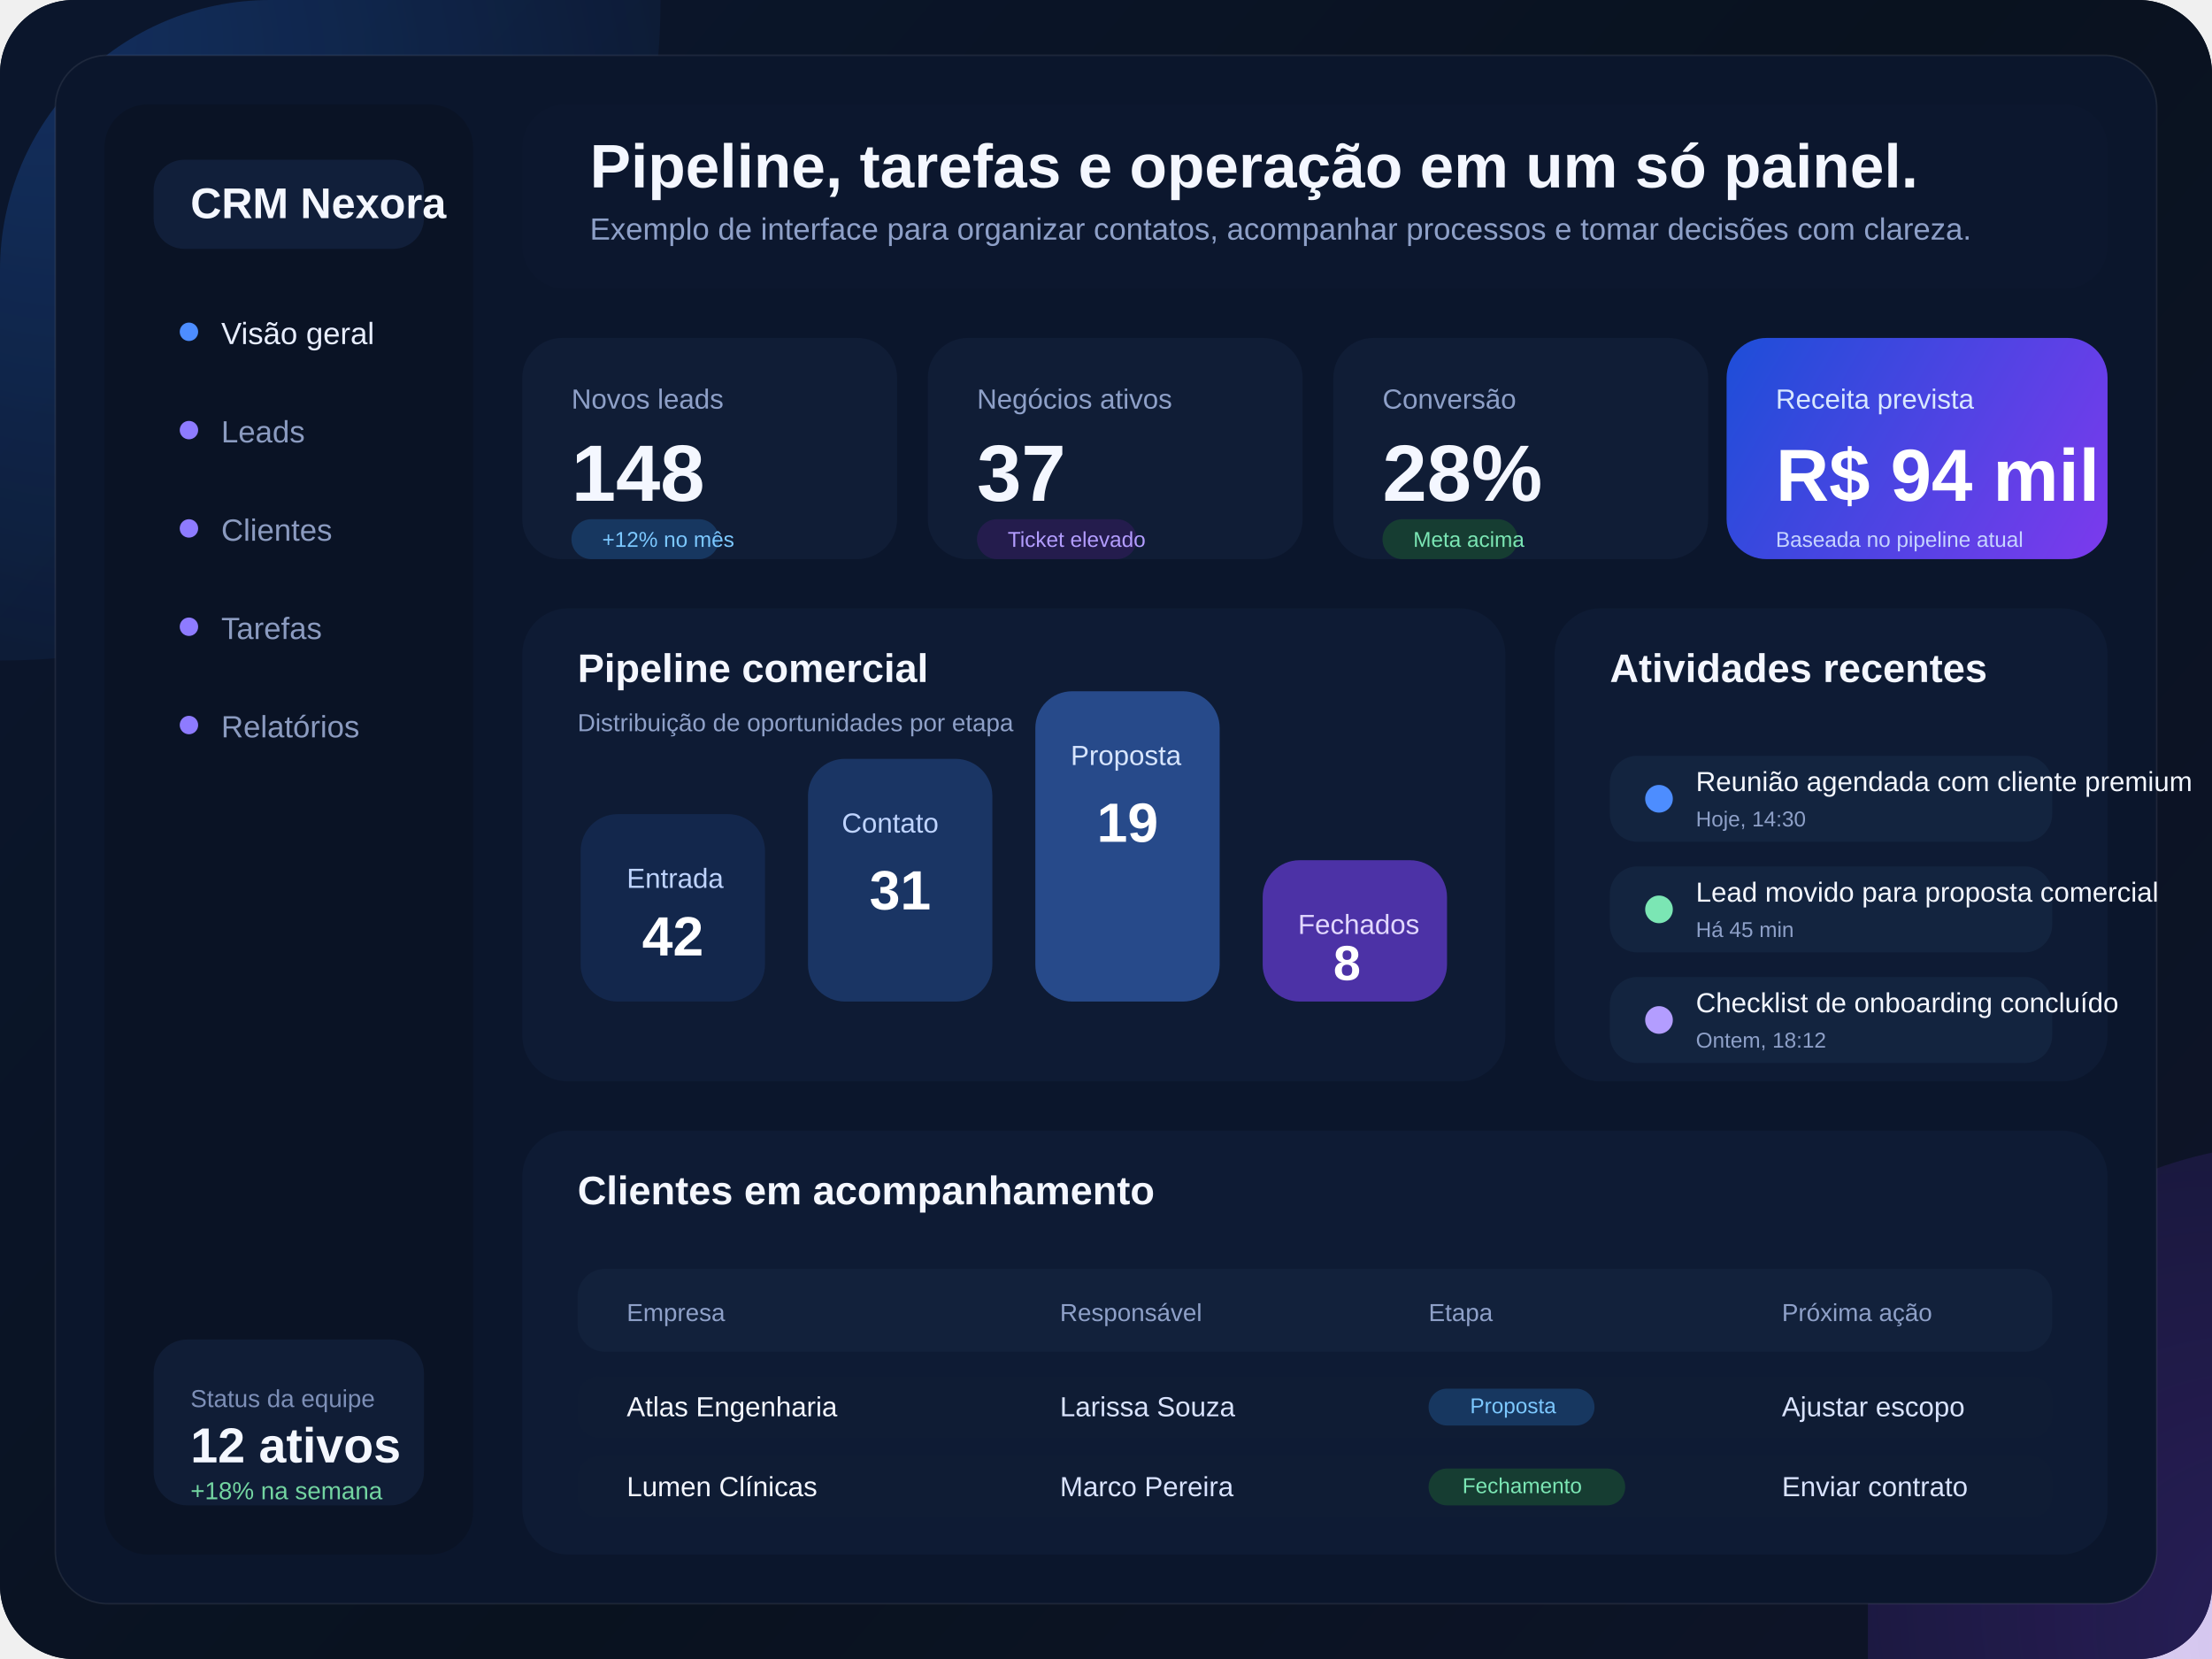
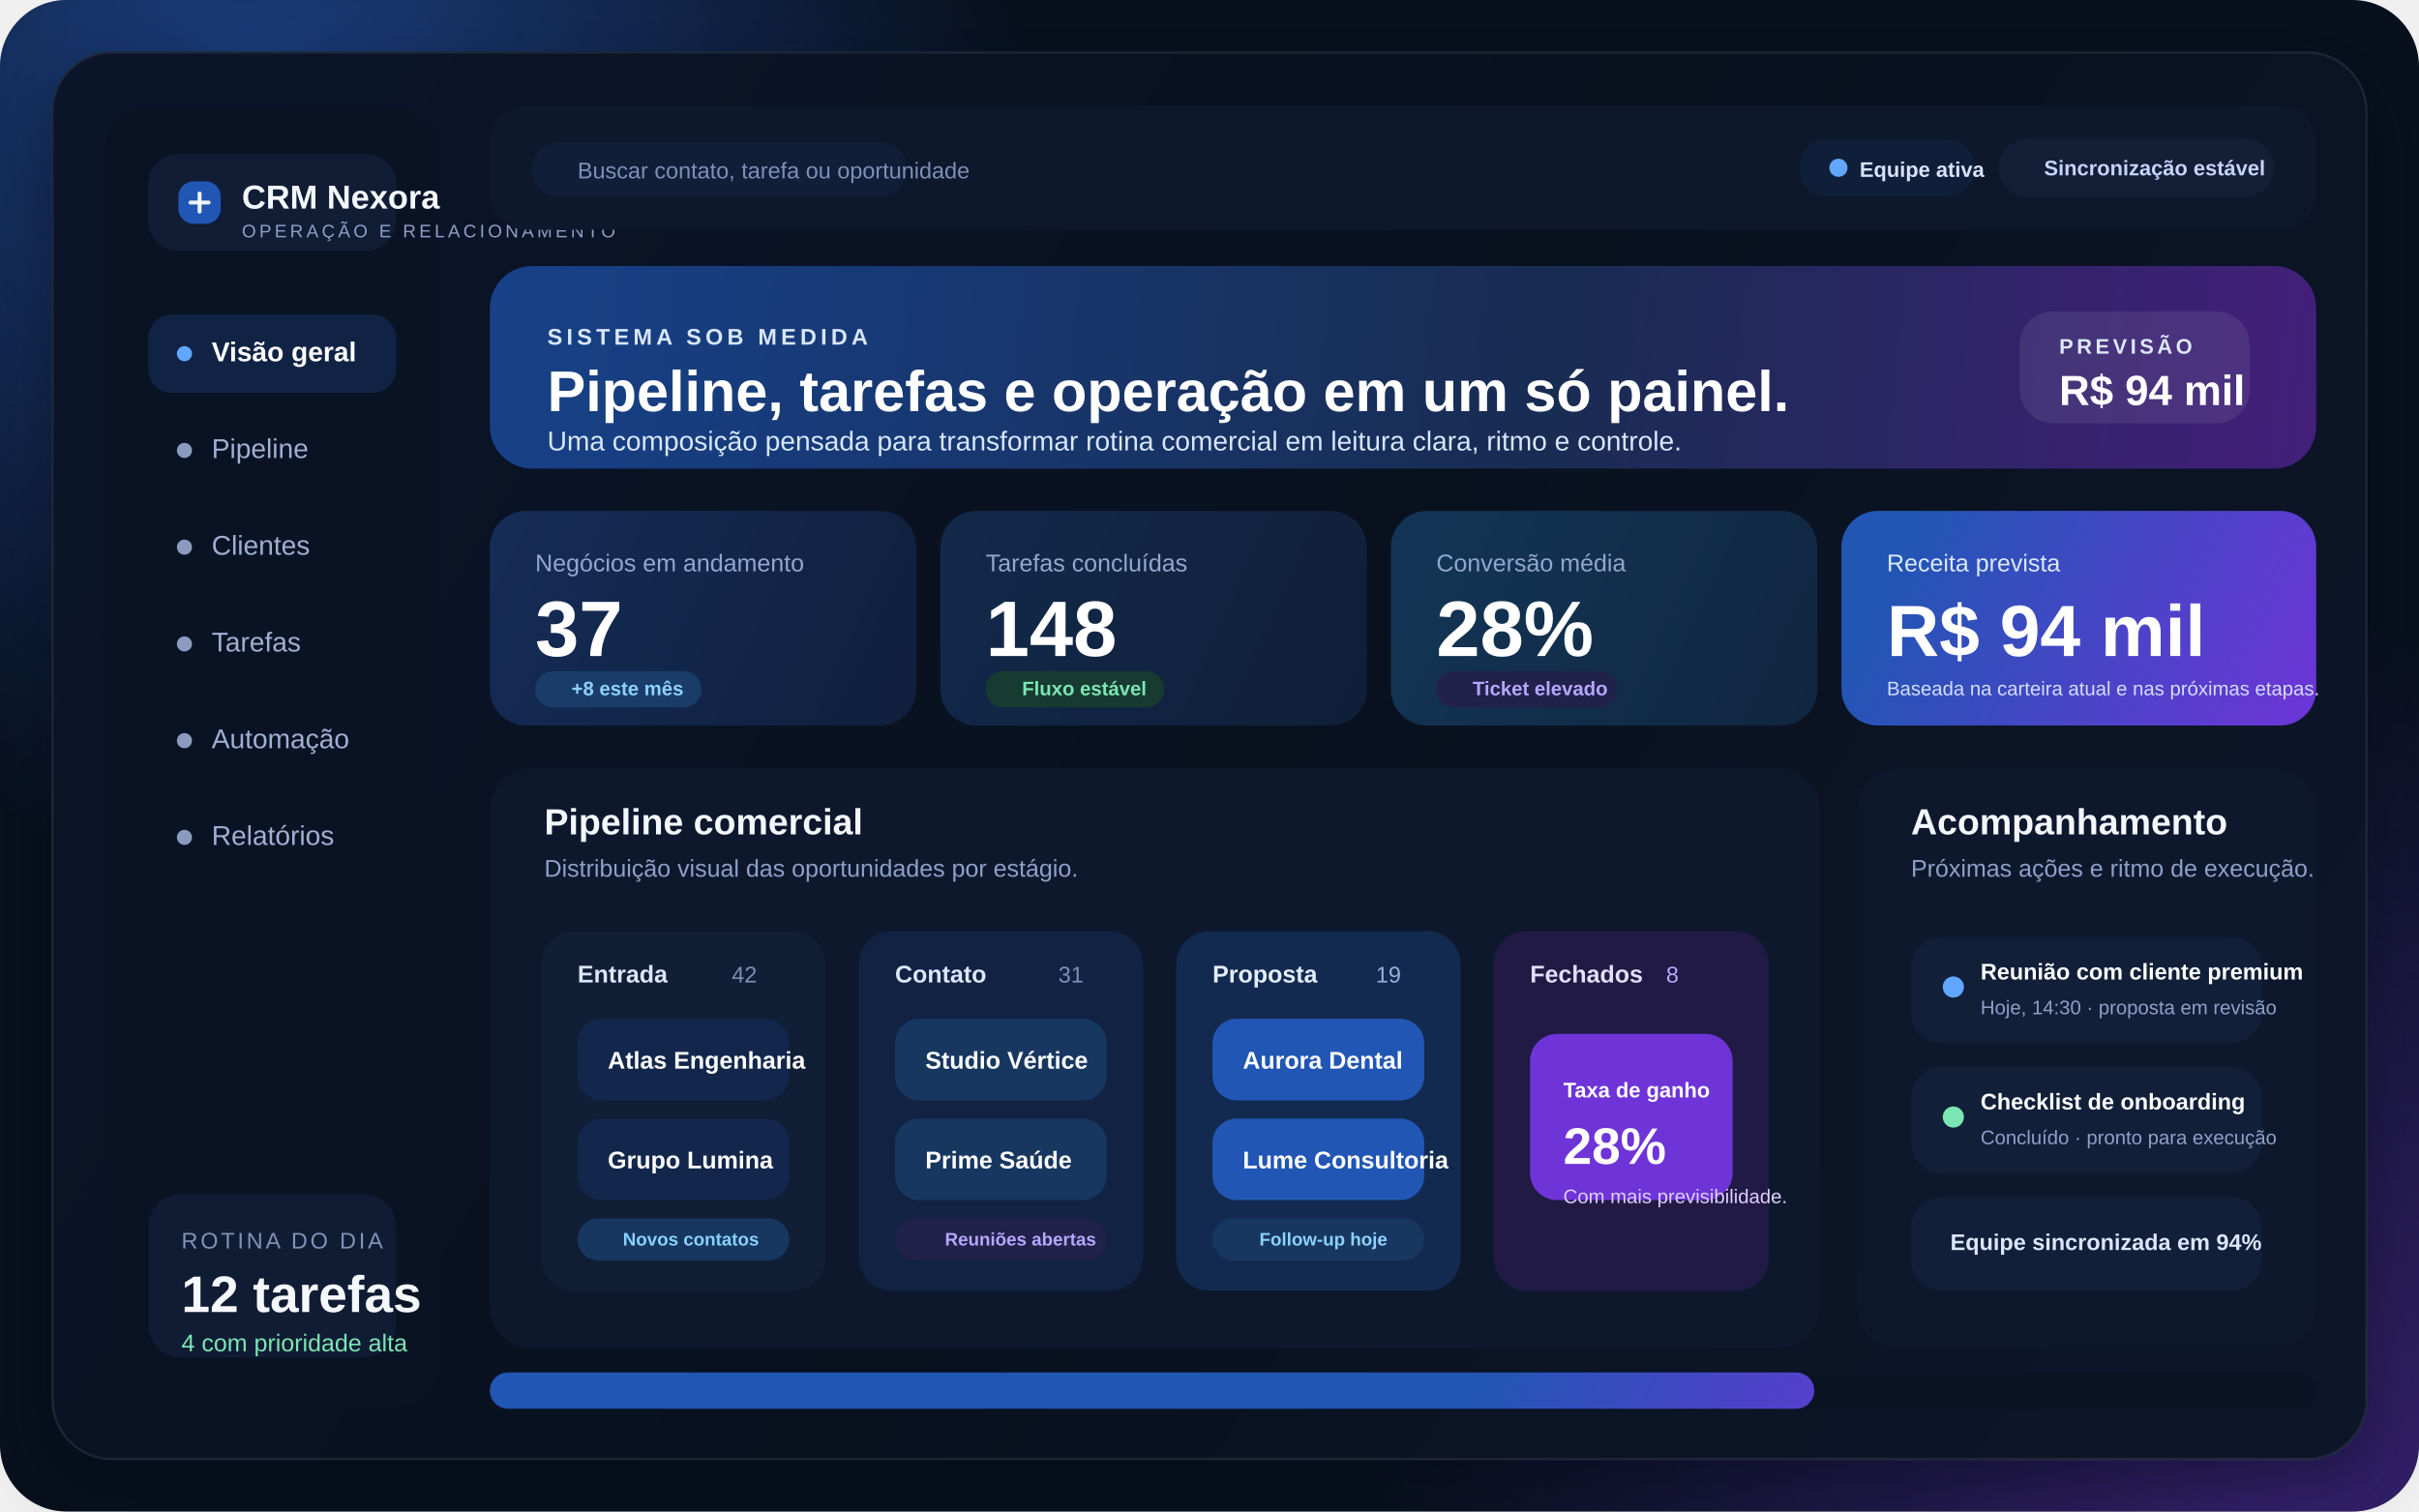
- <svg xmlns="http://www.w3.org/2000/svg" width="1440" height="1080" viewBox="0 0 1440 1080" fill="none">
-   <rect width="1440" height="1080" rx="48" fill="#071120" />
-   <rect width="1440" height="1080" rx="48" fill="url(#bgGlow)" />
-   <g opacity="0.55">
-     <path d="M1216 1028C1216 871.145 1343.15 744 1500 744V1080H1216V1028Z" fill="url(#purpleGlow)" />
-     <path d="M0 176C0 78.799 78.799 0 176 0H430C430 237.482 237.482 430 0 430V176Z" fill="url(#blueGlow)" />
-   </g>
-   <rect x="36" y="36" width="1368" height="1008" rx="34" fill="#0B162C" stroke="rgba(255,255,255,0.08)" />
-   <rect x="68" y="68" width="240" height="944" rx="28" fill="#0A1325" />
-   <rect x="100" y="104" width="176" height="58" rx="20" fill="#111F3A" />
-   <text x="124" y="142" fill="#F4F7FF" font-family="Arial, sans-serif" font-size="28" font-weight="700">CRM Nexora</text>
-   <circle cx="123" cy="216" r="6" fill="#4D8DFF" />
-   <text x="144" y="224" fill="#E8EEFF" font-family="Arial, sans-serif" font-size="20">Visão geral</text>
-   <circle cx="123" cy="280" r="6" fill="#8E7BFF" />
-   <text x="144" y="288" fill="#8B9BC0" font-family="Arial, sans-serif" font-size="20">Leads</text>
-   <circle cx="123" cy="344" r="6" fill="#8E7BFF" />
-   <text x="144" y="352" fill="#8B9BC0" font-family="Arial, sans-serif" font-size="20">Clientes</text>
-   <circle cx="123" cy="408" r="6" fill="#8E7BFF" />
-   <text x="144" y="416" fill="#8B9BC0" font-family="Arial, sans-serif" font-size="20">Tarefas</text>
-   <circle cx="123" cy="472" r="6" fill="#8E7BFF" />
-   <text x="144" y="480" fill="#8B9BC0" font-family="Arial, sans-serif" font-size="20">Relatórios</text>
-   <rect x="100" y="872" width="176" height="108" rx="22" fill="#101D36" />
-   <text x="124" y="916" fill="#7D8FB7" font-family="Arial, sans-serif" font-size="16">Status da equipe</text>
-   <text x="124" y="952" fill="#F4F7FF" font-family="Arial, sans-serif" font-size="32" font-weight="700">12 ativos</text>
-   <text x="124" y="976" fill="#73D5A1" font-family="Arial, sans-serif" font-size="16">+18% na semana</text>
-   <rect x="340" y="68" width="1032" height="120" rx="28" fill="#0C172E" />
-   <text x="384" y="122" fill="#F4F7FF" font-family="Arial, sans-serif" font-size="40" font-weight="700">Pipeline, tarefas e operação em um só painel.</text>
-   <text x="384" y="156" fill="#8EA0C8" font-family="Arial, sans-serif" font-size="20">Exemplo de interface para organizar contatos, acompanhar processos e tomar decisões com clareza.</text>
-   <rect x="340" y="220" width="244" height="144" rx="26" fill="#101D36" />
-   <text x="372" y="266" fill="#8EA0C8" font-family="Arial, sans-serif" font-size="18">Novos leads</text>
-   <text x="372" y="326" fill="#F4F7FF" font-family="Arial, sans-serif" font-size="52" font-weight="700">148</text>
-   <rect x="372" y="338" width="96" height="26" rx="13" fill="#173760" />
-   <text x="392" y="356" fill="#7CC8FF" font-family="Arial, sans-serif" font-size="14">+12% no mês</text>
-   <rect x="604" y="220" width="244" height="144" rx="26" fill="#101D36" />
-   <text x="636" y="266" fill="#8EA0C8" font-family="Arial, sans-serif" font-size="18">Negócios ativos</text>
-   <text x="636" y="326" fill="#F4F7FF" font-family="Arial, sans-serif" font-size="52" font-weight="700">37</text>
-   <rect x="636" y="338" width="104" height="26" rx="13" fill="#241C4D" />
-   <text x="656" y="356" fill="#B39DFF" font-family="Arial, sans-serif" font-size="14">Ticket elevado</text>
-   <rect x="868" y="220" width="244" height="144" rx="26" fill="#101D36" />
-   <text x="900" y="266" fill="#8EA0C8" font-family="Arial, sans-serif" font-size="18">Conversão</text>
-   <text x="900" y="326" fill="#F4F7FF" font-family="Arial, sans-serif" font-size="52" font-weight="700">28%</text>
-   <rect x="900" y="338" width="88" height="26" rx="13" fill="#163D32" />
-   <text x="920" y="356" fill="#7BE6B4" font-family="Arial, sans-serif" font-size="14">Meta acima</text>
-   <rect x="1124" y="220" width="248" height="144" rx="26" fill="url(#cardHighlight)" />
-   <text x="1156" y="266" fill="#D8E8FF" font-family="Arial, sans-serif" font-size="18">Receita prevista</text>
-   <text x="1156" y="326" fill="#FFFFFF" font-family="Arial, sans-serif" font-size="48" font-weight="700">R$ 94 mil</text>
-   <text x="1156" y="356" fill="#C6D4FF" font-family="Arial, sans-serif" font-size="14">Baseada no pipeline atual</text>
-   <rect x="340" y="396" width="640" height="308" rx="30" fill="#0E1B34" />
-   <text x="376" y="444" fill="#F4F7FF" font-family="Arial, sans-serif" font-size="26" font-weight="700">Pipeline comercial</text>
-   <text x="376" y="476" fill="#8EA0C8" font-family="Arial, sans-serif" font-size="16">Distribuição de oportunidades por etapa</text>
-   <rect x="378" y="530" width="120" height="122" rx="24" fill="#13274C" />
-   <text x="408" y="578" fill="#BFD4FF" font-family="Arial, sans-serif" font-size="18">Entrada</text>
-   <text x="418" y="622" fill="#FFFFFF" font-family="Arial, sans-serif" font-size="36" font-weight="700">42</text>
-   <rect x="526" y="494" width="120" height="158" rx="24" fill="#1A3564" />
-   <text x="548" y="542" fill="#BFD4FF" font-family="Arial, sans-serif" font-size="18">Contato</text>
-   <text x="566" y="592" fill="#FFFFFF" font-family="Arial, sans-serif" font-size="36" font-weight="700">31</text>
-   <rect x="674" y="450" width="120" height="202" rx="24" fill="#274A8A" />
-   <text x="697" y="498" fill="#D7E5FF" font-family="Arial, sans-serif" font-size="18">Proposta</text>
-   <text x="714" y="548" fill="#FFFFFF" font-family="Arial, sans-serif" font-size="36" font-weight="700">19</text>
-   <rect x="822" y="560" width="120" height="92" rx="24" fill="#4C32A6" />
-   <text x="845" y="608" fill="#E2D8FF" font-family="Arial, sans-serif" font-size="18">Fechados</text>
-   <text x="868" y="638" fill="#FFFFFF" font-family="Arial, sans-serif" font-size="32" font-weight="700">8</text>
-   <rect x="1012" y="396" width="360" height="308" rx="30" fill="#0E1B34" />
-   <text x="1048" y="444" fill="#F4F7FF" font-family="Arial, sans-serif" font-size="26" font-weight="700">Atividades recentes</text>
-   <rect x="1048" y="492" width="288" height="56" rx="18" fill="#13243F" />
-   <circle cx="1080" cy="520" r="9" fill="#4D8DFF" />
-   <text x="1104" y="515" fill="#F4F7FF" font-family="Arial, sans-serif" font-size="18">Reunião agendada com cliente premium</text>
-   <text x="1104" y="538" fill="#8EA0C8" font-family="Arial, sans-serif" font-size="14">Hoje, 14:30</text>
-   <rect x="1048" y="564" width="288" height="56" rx="18" fill="#13243F" />
-   <circle cx="1080" cy="592" r="9" fill="#7BE6B4" />
-   <text x="1104" y="587" fill="#F4F7FF" font-family="Arial, sans-serif" font-size="18">Lead movido para proposta comercial</text>
-   <text x="1104" y="610" fill="#8EA0C8" font-family="Arial, sans-serif" font-size="14">Há 45 min</text>
-   <rect x="1048" y="636" width="288" height="56" rx="18" fill="#13243F" />
-   <circle cx="1080" cy="664" r="9" fill="#B39DFF" />
-   <text x="1104" y="659" fill="#F4F7FF" font-family="Arial, sans-serif" font-size="18">Checklist de onboarding concluído</text>
-   <text x="1104" y="682" fill="#8EA0C8" font-family="Arial, sans-serif" font-size="14">Ontem, 18:12</text>
-   <rect x="340" y="736" width="1032" height="276" rx="30" fill="#0E1B34" />
-   <text x="376" y="784" fill="#F4F7FF" font-family="Arial, sans-serif" font-size="26" font-weight="700">Clientes em acompanhamento</text>
-   <rect x="376" y="826" width="960" height="54" rx="18" fill="#12213B" />
-   <text x="408" y="860" fill="#8EA0C8" font-family="Arial, sans-serif" font-size="16">Empresa</text>
-   <text x="690" y="860" fill="#8EA0C8" font-family="Arial, sans-serif" font-size="16">Responsável</text>
-   <text x="930" y="860" fill="#8EA0C8" font-family="Arial, sans-serif" font-size="16">Etapa</text>
-   <text x="1160" y="860" fill="#8EA0C8" font-family="Arial, sans-serif" font-size="16">Próxima ação</text>
-   <rect x="376" y="896" width="960" height="40" rx="14" fill="#0F1C34" />
-   <text x="408" y="922" fill="#F4F7FF" font-family="Arial, sans-serif" font-size="18">Atlas Engenharia</text>
-   <text x="690" y="922" fill="#D9E3FF" font-family="Arial, sans-serif" font-size="18">Larissa Souza</text>
-   <rect x="930" y="904" width="108" height="24" rx="12" fill="#173760" />
-   <text x="957" y="920" fill="#7CC8FF" font-family="Arial, sans-serif" font-size="14">Proposta</text>
-   <text x="1160" y="922" fill="#D9E3FF" font-family="Arial, sans-serif" font-size="18">Ajustar escopo</text>
-   <rect x="376" y="948" width="960" height="40" rx="14" fill="#0F1C34" />
-   <text x="408" y="974" fill="#F4F7FF" font-family="Arial, sans-serif" font-size="18">Lumen Clínicas</text>
-   <text x="690" y="974" fill="#D9E3FF" font-family="Arial, sans-serif" font-size="18">Marco Pereira</text>
-   <rect x="930" y="956" width="128" height="24" rx="12" fill="#163D32" />
-   <text x="952" y="972" fill="#7BE6B4" font-family="Arial, sans-serif" font-size="14">Fechamento</text>
-   <text x="1160" y="974" fill="#D9E3FF" font-family="Arial, sans-serif" font-size="18">Enviar contrato</text>
+ <svg xmlns="http://www.w3.org/2000/svg" width="1600" height="1000" viewBox="0 0 1600 1000" fill="none">
  <defs>
-     <linearGradient id="bgGlow" x1="153" y1="72" x2="1246" y2="1014" gradientUnits="userSpaceOnUse">
-       <stop stop-color="#0B162C" />
-       <stop offset="0.55" stop-color="#09121F" />
-       <stop offset="1" stop-color="#0D1427" />
+     <linearGradient id="bg" x1="122" y1="98" x2="1450" y2="910" gradientUnits="userSpaceOnUse">
+       <stop stop-color="#0B1529" />
+       <stop offset="0.52" stop-color="#09111F" />
+       <stop offset="1" stop-color="#0D1629" />
    </linearGradient>
-     <radialGradient id="blueGlow" cx="0" cy="0" r="1" gradientUnits="userSpaceOnUse" gradientTransform="translate(0 0) rotate(43.6348) scale(650.49 514.881)">
-       <stop stop-color="#2B7FFF" stop-opacity="0.45" />
-       <stop offset="1" stop-color="#2B7FFF" stop-opacity="0" />
+     <linearGradient id="hero" x1="326" y1="184" x2="1530" y2="318" gradientUnits="userSpaceOnUse">
+       <stop stop-color="#123D86" />
+       <stop offset="0.58" stop-color="#13284F" />
+       <stop offset="1" stop-color="#3F1B77" />
+     </linearGradient>
+     <linearGradient id="metricA" x1="332" y1="352" x2="628" y2="488" gradientUnits="userSpaceOnUse">
+       <stop stop-color="#152C56" />
+       <stop offset="1" stop-color="#0F1E3A" />
+     </linearGradient>
+     <linearGradient id="metricB" x1="642" y1="352" x2="938" y2="488" gradientUnits="userSpaceOnUse">
+       <stop stop-color="#12294A" />
+       <stop offset="1" stop-color="#101D36" />
+     </linearGradient>
+     <linearGradient id="metricC" x1="952" y1="352" x2="1248" y2="488" gradientUnits="userSpaceOnUse">
+       <stop stop-color="#133454" />
+       <stop offset="1" stop-color="#10243D" />
+     </linearGradient>
+     <linearGradient id="metricD" x1="1262" y1="352" x2="1530" y2="488" gradientUnits="userSpaceOnUse">
+       <stop stop-color="#2156B4" />
+       <stop offset="1" stop-color="#6F34D8" />
+     </linearGradient>
+     <radialGradient id="glowLeft" cx="0" cy="0" r="1" gradientUnits="userSpaceOnUse" gradientTransform="translate(182 88) rotate(48.3281) scale(600.052 469.922)">
+       <stop stop-color="#3679FF" stop-opacity="0.44" />
+       <stop offset="1" stop-color="#3679FF" stop-opacity="0" />
    </radialGradient>
-     <radialGradient id="purpleGlow" cx="0" cy="0" r="1" gradientUnits="userSpaceOnUse" gradientTransform="translate(1500 1080) rotate(-135) scale(690.843 574.054)">
-       <stop stop-color="#7C3AED" stop-opacity="0.45" />
+     <radialGradient id="glowRight" cx="0" cy="0" r="1" gradientUnits="userSpaceOnUse" gradientTransform="translate(1510 970) rotate(-139.953) scale(680.399 526.279)">
+       <stop stop-color="#7C3AED" stop-opacity="0.4" />
      <stop offset="1" stop-color="#7C3AED" stop-opacity="0" />
    </radialGradient>
-     <linearGradient id="cardHighlight" x1="1124" y1="220" x2="1372" y2="364" gradientUnits="userSpaceOnUse">
-       <stop stop-color="#1D4ED8" />
-       <stop offset="1" stop-color="#7C3AED" />
-     </linearGradient>
+     <filter id="softShadow" x="0" y="0" width="1600" height="1000" filterUnits="userSpaceOnUse" color-interpolation-filters="sRGB">
+       <feFlood flood-opacity="0" result="BackgroundImageFix" />
+       <feBlend mode="normal" in="SourceGraphic" in2="BackgroundImageFix" result="shape" />
+       <feColorMatrix in="SourceAlpha" type="matrix" values="0 0 0 0 0 0 0 0 0 0 0 0 0 0 0 0 0 0 127 0" result="hardAlpha" />
+       <feOffset dy="18" />
+       <feGaussianBlur stdDeviation="22" />
+       <feComposite in2="hardAlpha" operator="out" />
+       <feColorMatrix type="matrix" values="0 0 0 0 0.012 0 0 0 0 0.031 0 0 0 0 0.09 0 0 0 0.48 0" />
+       <feBlend mode="normal" in2="shape" result="effect1_dropShadow_1_2" />
+     </filter>
  </defs>
+   <rect width="1600" height="1000" rx="44" fill="#07101C" />
+   <rect width="1600" height="1000" rx="44" fill="url(#glowLeft)" />
+   <rect width="1600" height="1000" rx="44" fill="url(#glowRight)" />
+   <g filter="url(#softShadow)">
+     <rect x="34" y="34" width="1532" height="932" rx="40" fill="url(#bg)" />
+     <rect x="34.75" y="34.75" width="1530.5" height="930.5" rx="39.25" stroke="white" stroke-opacity="0.08" stroke-width="1.5" />
+   </g>
+   <rect x="70" y="70" width="220" height="860" rx="28" fill="#0A1324" />
+   <rect x="98" y="102" width="164" height="64" rx="20" fill="#101D35" />
+   <rect x="118" y="120" width="28" height="28" rx="10" fill="url(#metricD)" />
+   <path d="M126 134H138" stroke="white" stroke-opacity="0.92" stroke-width="2.6" stroke-linecap="round" />
+   <path d="M132 128V140" stroke="white" stroke-opacity="0.92" stroke-width="2.6" stroke-linecap="round" />
+   <text x="160" y="138" fill="#F4F7FF" font-family="Arial, sans-serif" font-size="22" font-weight="700">CRM Nexora</text>
+   <text x="160" y="157" fill="#8EA0C8" font-family="Arial, sans-serif" font-size="12" letter-spacing="0.18em">OPERAÇÃO E RELACIONAMENTO</text>
+   <rect x="98" y="208" width="164" height="52" rx="16" fill="#112345" />
+   <circle cx="122" cy="234" r="5" fill="#61A6FF" />
+   <text x="140" y="239" fill="#FFFFFF" font-family="Arial, sans-serif" font-size="18" font-weight="700">Visão geral</text>
+   <circle cx="122" cy="298" r="5" fill="#8B9BC0" />
+   <text x="140" y="303" fill="#9FB0D3" font-family="Arial, sans-serif" font-size="18">Pipeline</text>
+   <circle cx="122" cy="362" r="5" fill="#8B9BC0" />
+   <text x="140" y="367" fill="#9FB0D3" font-family="Arial, sans-serif" font-size="18">Clientes</text>
+   <circle cx="122" cy="426" r="5" fill="#8B9BC0" />
+   <text x="140" y="431" fill="#9FB0D3" font-family="Arial, sans-serif" font-size="18">Tarefas</text>
+   <circle cx="122" cy="490" r="5" fill="#8B9BC0" />
+   <text x="140" y="495" fill="#9FB0D3" font-family="Arial, sans-serif" font-size="18">Automação</text>
+   <circle cx="122" cy="554" r="5" fill="#8B9BC0" />
+   <text x="140" y="559" fill="#9FB0D3" font-family="Arial, sans-serif" font-size="18">Relatórios</text>
+   <rect x="98" y="790" width="164" height="108" rx="22" fill="#101C33" />
+   <text x="120" y="826" fill="#8093B9" font-family="Arial, sans-serif" font-size="15" letter-spacing="0.12em">ROTINA DO DIA</text>
+   <text x="120" y="868" fill="#F6F8FF" font-family="Arial, sans-serif" font-size="34" font-weight="700">12 tarefas</text>
+   <text x="120" y="894" fill="#7BE6B4" font-family="Arial, sans-serif" font-size="16">4 com prioridade alta</text>
+   <rect x="324" y="70" width="1208" height="82" rx="24" fill="#0D182D" />
+   <rect x="352" y="94" width="248" height="36" rx="18" fill="#101E38" />
+   <text x="382" y="118" fill="#7D90B8" font-family="Arial, sans-serif" font-size="15">Buscar contato, tarefa ou oportunidade</text>
+   <rect x="1190" y="92" width="116" height="38" rx="19" fill="#101F39" />
+   <circle cx="1216" cy="111" r="6" fill="#61A6FF" />
+   <text x="1230" y="117" fill="#D9E3FF" font-family="Arial, sans-serif" font-size="14" font-weight="700">Equipe ativa</text>
+   <rect x="1322" y="92" width="182" height="38" rx="19" fill="#141E36" />
+   <text x="1352" y="116" fill="#C6D4FF" font-family="Arial, sans-serif" font-size="14" font-weight="700">Sincronização estável</text>
+   <rect x="324" y="176" width="1208" height="134" rx="28" fill="url(#hero)" />
+   <rect x="324" y="176" width="1208" height="134" rx="28" fill="white" fill-opacity="0.02" />
+   <text x="362" y="228" fill="#D8E7FF" font-family="Arial, sans-serif" font-size="15" font-weight="700" letter-spacing="0.18em">SISTEMA SOB MEDIDA</text>
+   <text x="362" y="272" fill="#FFFFFF" font-family="Arial, sans-serif" font-size="38" font-weight="700">Pipeline, tarefas e operação em um só painel.</text>
+   <text x="362" y="298" fill="#D8E7FF" font-family="Arial, sans-serif" font-size="18">Uma composição pensada para transformar rotina comercial em leitura clara, ritmo e controle.</text>
+   <rect x="1336" y="206" width="152" height="74" rx="22" fill="white" fill-opacity="0.08" />
+   <text x="1362" y="234" fill="#DCE8FF" font-family="Arial, sans-serif" font-size="14" font-weight="700" letter-spacing="0.16em">PREVISÃO</text>
+   <text x="1362" y="268" fill="#FFFFFF" font-family="Arial, sans-serif" font-size="28" font-weight="700">R$ 94 mil</text>
+   <rect x="324" y="338" width="282" height="142" rx="24" fill="url(#metricA)" />
+   <text x="354" y="378" fill="#93A7CF" font-family="Arial, sans-serif" font-size="16">Negócios em andamento</text>
+   <text x="354" y="434" fill="#FFFFFF" font-family="Arial, sans-serif" font-size="52" font-weight="700">37</text>
+   <rect x="354" y="444" width="110" height="24" rx="12" fill="#1A3C69" />
+   <text x="378" y="460" fill="#8ED2FF" font-family="Arial, sans-serif" font-size="13" font-weight="700">+8 este mês</text>
+   <rect x="622" y="338" width="282" height="142" rx="24" fill="url(#metricB)" />
+   <text x="652" y="378" fill="#93A7CF" font-family="Arial, sans-serif" font-size="16">Tarefas concluídas</text>
+   <text x="652" y="434" fill="#FFFFFF" font-family="Arial, sans-serif" font-size="52" font-weight="700">148</text>
+   <rect x="652" y="444" width="118" height="24" rx="12" fill="#173A31" />
+   <text x="676" y="460" fill="#7BE6B4" font-family="Arial, sans-serif" font-size="13" font-weight="700">Fluxo estável</text>
+   <rect x="920" y="338" width="282" height="142" rx="24" fill="url(#metricC)" />
+   <text x="950" y="378" fill="#93A7CF" font-family="Arial, sans-serif" font-size="16">Conversão média</text>
+   <text x="950" y="434" fill="#FFFFFF" font-family="Arial, sans-serif" font-size="52" font-weight="700">28%</text>
+   <rect x="950" y="444" width="120" height="24" rx="12" fill="#20224A" />
+   <text x="974" y="460" fill="#B8A6FF" font-family="Arial, sans-serif" font-size="13" font-weight="700">Ticket elevado</text>
+   <rect x="1218" y="338" width="314" height="142" rx="24" fill="url(#metricD)" />
+   <text x="1248" y="378" fill="#DDE9FF" font-family="Arial, sans-serif" font-size="16">Receita prevista</text>
+   <text x="1248" y="434" fill="#FFFFFF" font-family="Arial, sans-serif" font-size="48" font-weight="700">R$ 94 mil</text>
+   <text x="1248" y="460" fill="#D3DEFF" font-family="Arial, sans-serif" font-size="13">Baseada na carteira atual e nas próximas etapas.</text>
+   <rect x="324" y="508" width="880" height="384" rx="28" fill="#0D182D" />
+   <text x="360" y="552" fill="#F4F7FF" font-family="Arial, sans-serif" font-size="24" font-weight="700">Pipeline comercial</text>
+   <text x="360" y="580" fill="#8EA0C8" font-family="Arial, sans-serif" font-size="16">Distribuição visual das oportunidades por estágio.</text>
+   <rect x="358" y="616" width="188" height="238" rx="22" fill="#101E36" />
+   <text x="382" y="650" fill="#DCE6FF" font-family="Arial, sans-serif" font-size="16" font-weight="700">Entrada</text>
+   <text x="484" y="650" fill="#7D90B8" font-family="Arial, sans-serif" font-size="15">42</text>
+   <rect x="382" y="674" width="140" height="54" rx="16" fill="#13274C" />
+   <text x="402" y="707" fill="#FFFFFF" font-family="Arial, sans-serif" font-size="16" font-weight="700">Atlas Engenharia</text>
+   <rect x="382" y="740" width="140" height="54" rx="16" fill="#13274C" />
+   <text x="402" y="773" fill="#FFFFFF" font-family="Arial, sans-serif" font-size="16" font-weight="700">Grupo Lumina</text>
+   <rect x="382" y="806" width="140" height="28" rx="14" fill="#173760" />
+   <text x="412" y="824" fill="#88D1FF" font-family="Arial, sans-serif" font-size="12" font-weight="700">Novos contatos</text>
+   <rect x="568" y="616" width="188" height="238" rx="22" fill="#112243" />
+   <text x="592" y="650" fill="#DCE6FF" font-family="Arial, sans-serif" font-size="16" font-weight="700">Contato</text>
+   <text x="700" y="650" fill="#7D90B8" font-family="Arial, sans-serif" font-size="15">31</text>
+   <rect x="592" y="674" width="140" height="54" rx="16" fill="#173760" />
+   <text x="612" y="707" fill="#FFFFFF" font-family="Arial, sans-serif" font-size="16" font-weight="700">Studio Vértice</text>
+   <rect x="592" y="740" width="140" height="54" rx="16" fill="#173760" />
+   <text x="612" y="773" fill="#FFFFFF" font-family="Arial, sans-serif" font-size="16" font-weight="700">Prime Saúde</text>
+   <rect x="592" y="806" width="140" height="28" rx="14" fill="#20224A" />
+   <text x="625" y="824" fill="#B7A7FF" font-family="Arial, sans-serif" font-size="12" font-weight="700">Reuniões abertas</text>
+   <rect x="778" y="616" width="188" height="238" rx="22" fill="#132A50" />
+   <text x="802" y="650" fill="#E4EDFF" font-family="Arial, sans-serif" font-size="16" font-weight="700">Proposta</text>
+   <text x="910" y="650" fill="#9AB0DB" font-family="Arial, sans-serif" font-size="15">19</text>
+   <rect x="802" y="674" width="140" height="54" rx="16" fill="#2156B4" />
+   <text x="822" y="707" fill="#FFFFFF" font-family="Arial, sans-serif" font-size="16" font-weight="700">Aurora Dental</text>
+   <rect x="802" y="740" width="140" height="54" rx="16" fill="#2156B4" />
+   <text x="822" y="773" fill="#FFFFFF" font-family="Arial, sans-serif" font-size="16" font-weight="700">Lume Consultoria</text>
+   <rect x="802" y="806" width="140" height="28" rx="14" fill="#173760" />
+   <text x="833" y="824" fill="#8ED2FF" font-family="Arial, sans-serif" font-size="12" font-weight="700">Follow-up hoje</text>
+   <rect x="988" y="616" width="182" height="238" rx="22" fill="#201A45" />
+   <text x="1012" y="650" fill="#E4DEFF" font-family="Arial, sans-serif" font-size="16" font-weight="700">Fechados</text>
+   <text x="1102" y="650" fill="#B7A7FF" font-family="Arial, sans-serif" font-size="15">8</text>
+   <rect x="1012" y="684" width="134" height="110" rx="18" fill="#6F34D8" />
+   <text x="1034" y="726" fill="#FFFFFF" font-family="Arial, sans-serif" font-size="14" font-weight="700">Taxa de ganho</text>
+   <text x="1034" y="770" fill="#FFFFFF" font-family="Arial, sans-serif" font-size="34" font-weight="700">28%</text>
+   <text x="1034" y="796" fill="#DED0FF" font-family="Arial, sans-serif" font-size="13">Com mais previsibilidade.</text>
+   <rect x="1228" y="508" width="304" height="384" rx="28" fill="#0D182D" />
+   <text x="1264" y="552" fill="#F4F7FF" font-family="Arial, sans-serif" font-size="24" font-weight="700">Acompanhamento</text>
+   <text x="1264" y="580" fill="#8EA0C8" font-family="Arial, sans-serif" font-size="16">Próximas ações e ritmo de execução.</text>
+   <rect x="1264" y="620" width="232" height="70" rx="20" fill="#111F39" />
+   <circle cx="1292" cy="653" r="7" fill="#61A6FF" />
+   <text x="1310" y="648" fill="#FFFFFF" font-family="Arial, sans-serif" font-size="15" font-weight="700">Reunião com cliente premium</text>
+   <text x="1310" y="671" fill="#8EA0C8" font-family="Arial, sans-serif" font-size="13">Hoje, 14:30 · proposta em revisão</text>
+   <rect x="1264" y="706" width="232" height="70" rx="20" fill="#111F39" />
+   <circle cx="1292" cy="739" r="7" fill="#7BE6B4" />
+   <text x="1310" y="734" fill="#FFFFFF" font-family="Arial, sans-serif" font-size="15" font-weight="700">Checklist de onboarding</text>
+   <text x="1310" y="757" fill="#8EA0C8" font-family="Arial, sans-serif" font-size="13">Concluído · pronto para execução</text>
+   <rect x="1264" y="792" width="232" height="62" rx="20" fill="#111F39" />
+   <text x="1290" y="827" fill="#DDE6FF" font-family="Arial, sans-serif" font-size="15" font-weight="700">Equipe sincronizada em 94%</text>
+   <rect x="324" y="908" width="1208" height="24" rx="12" fill="#0A1324" />
+   <rect x="324" y="908" width="876" height="24" rx="12" fill="url(#metricD)" />
</svg>
